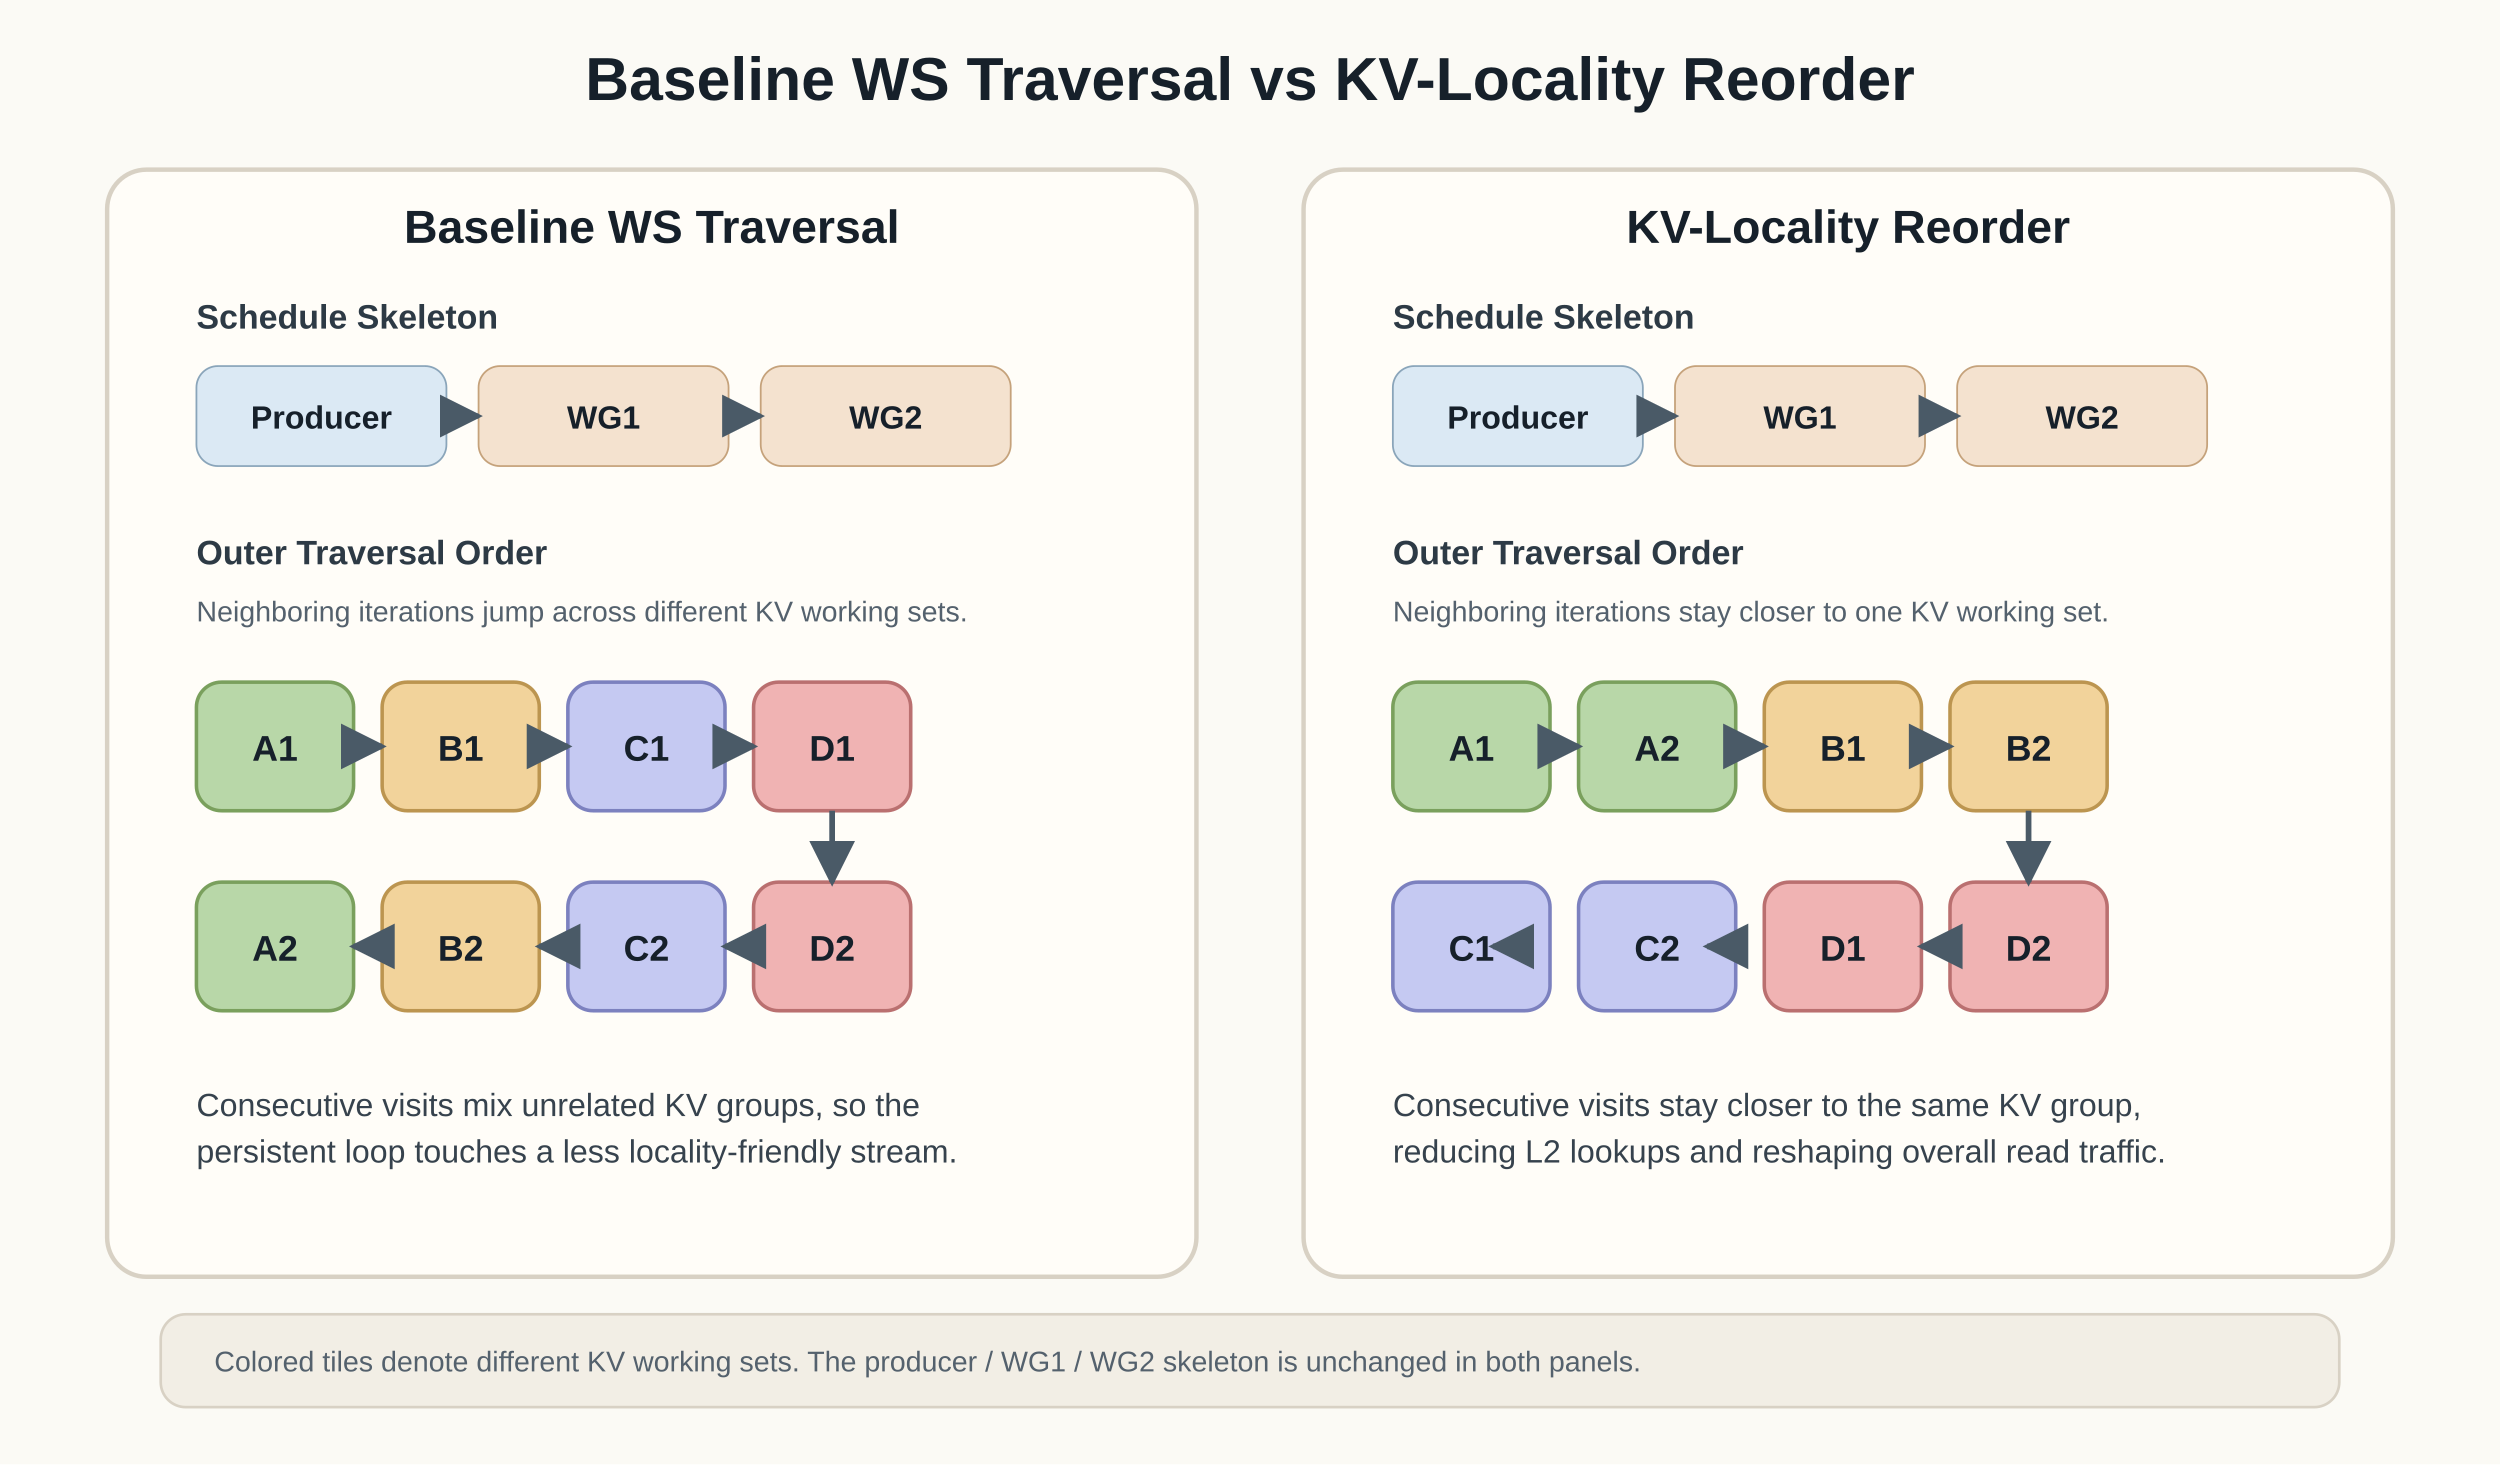
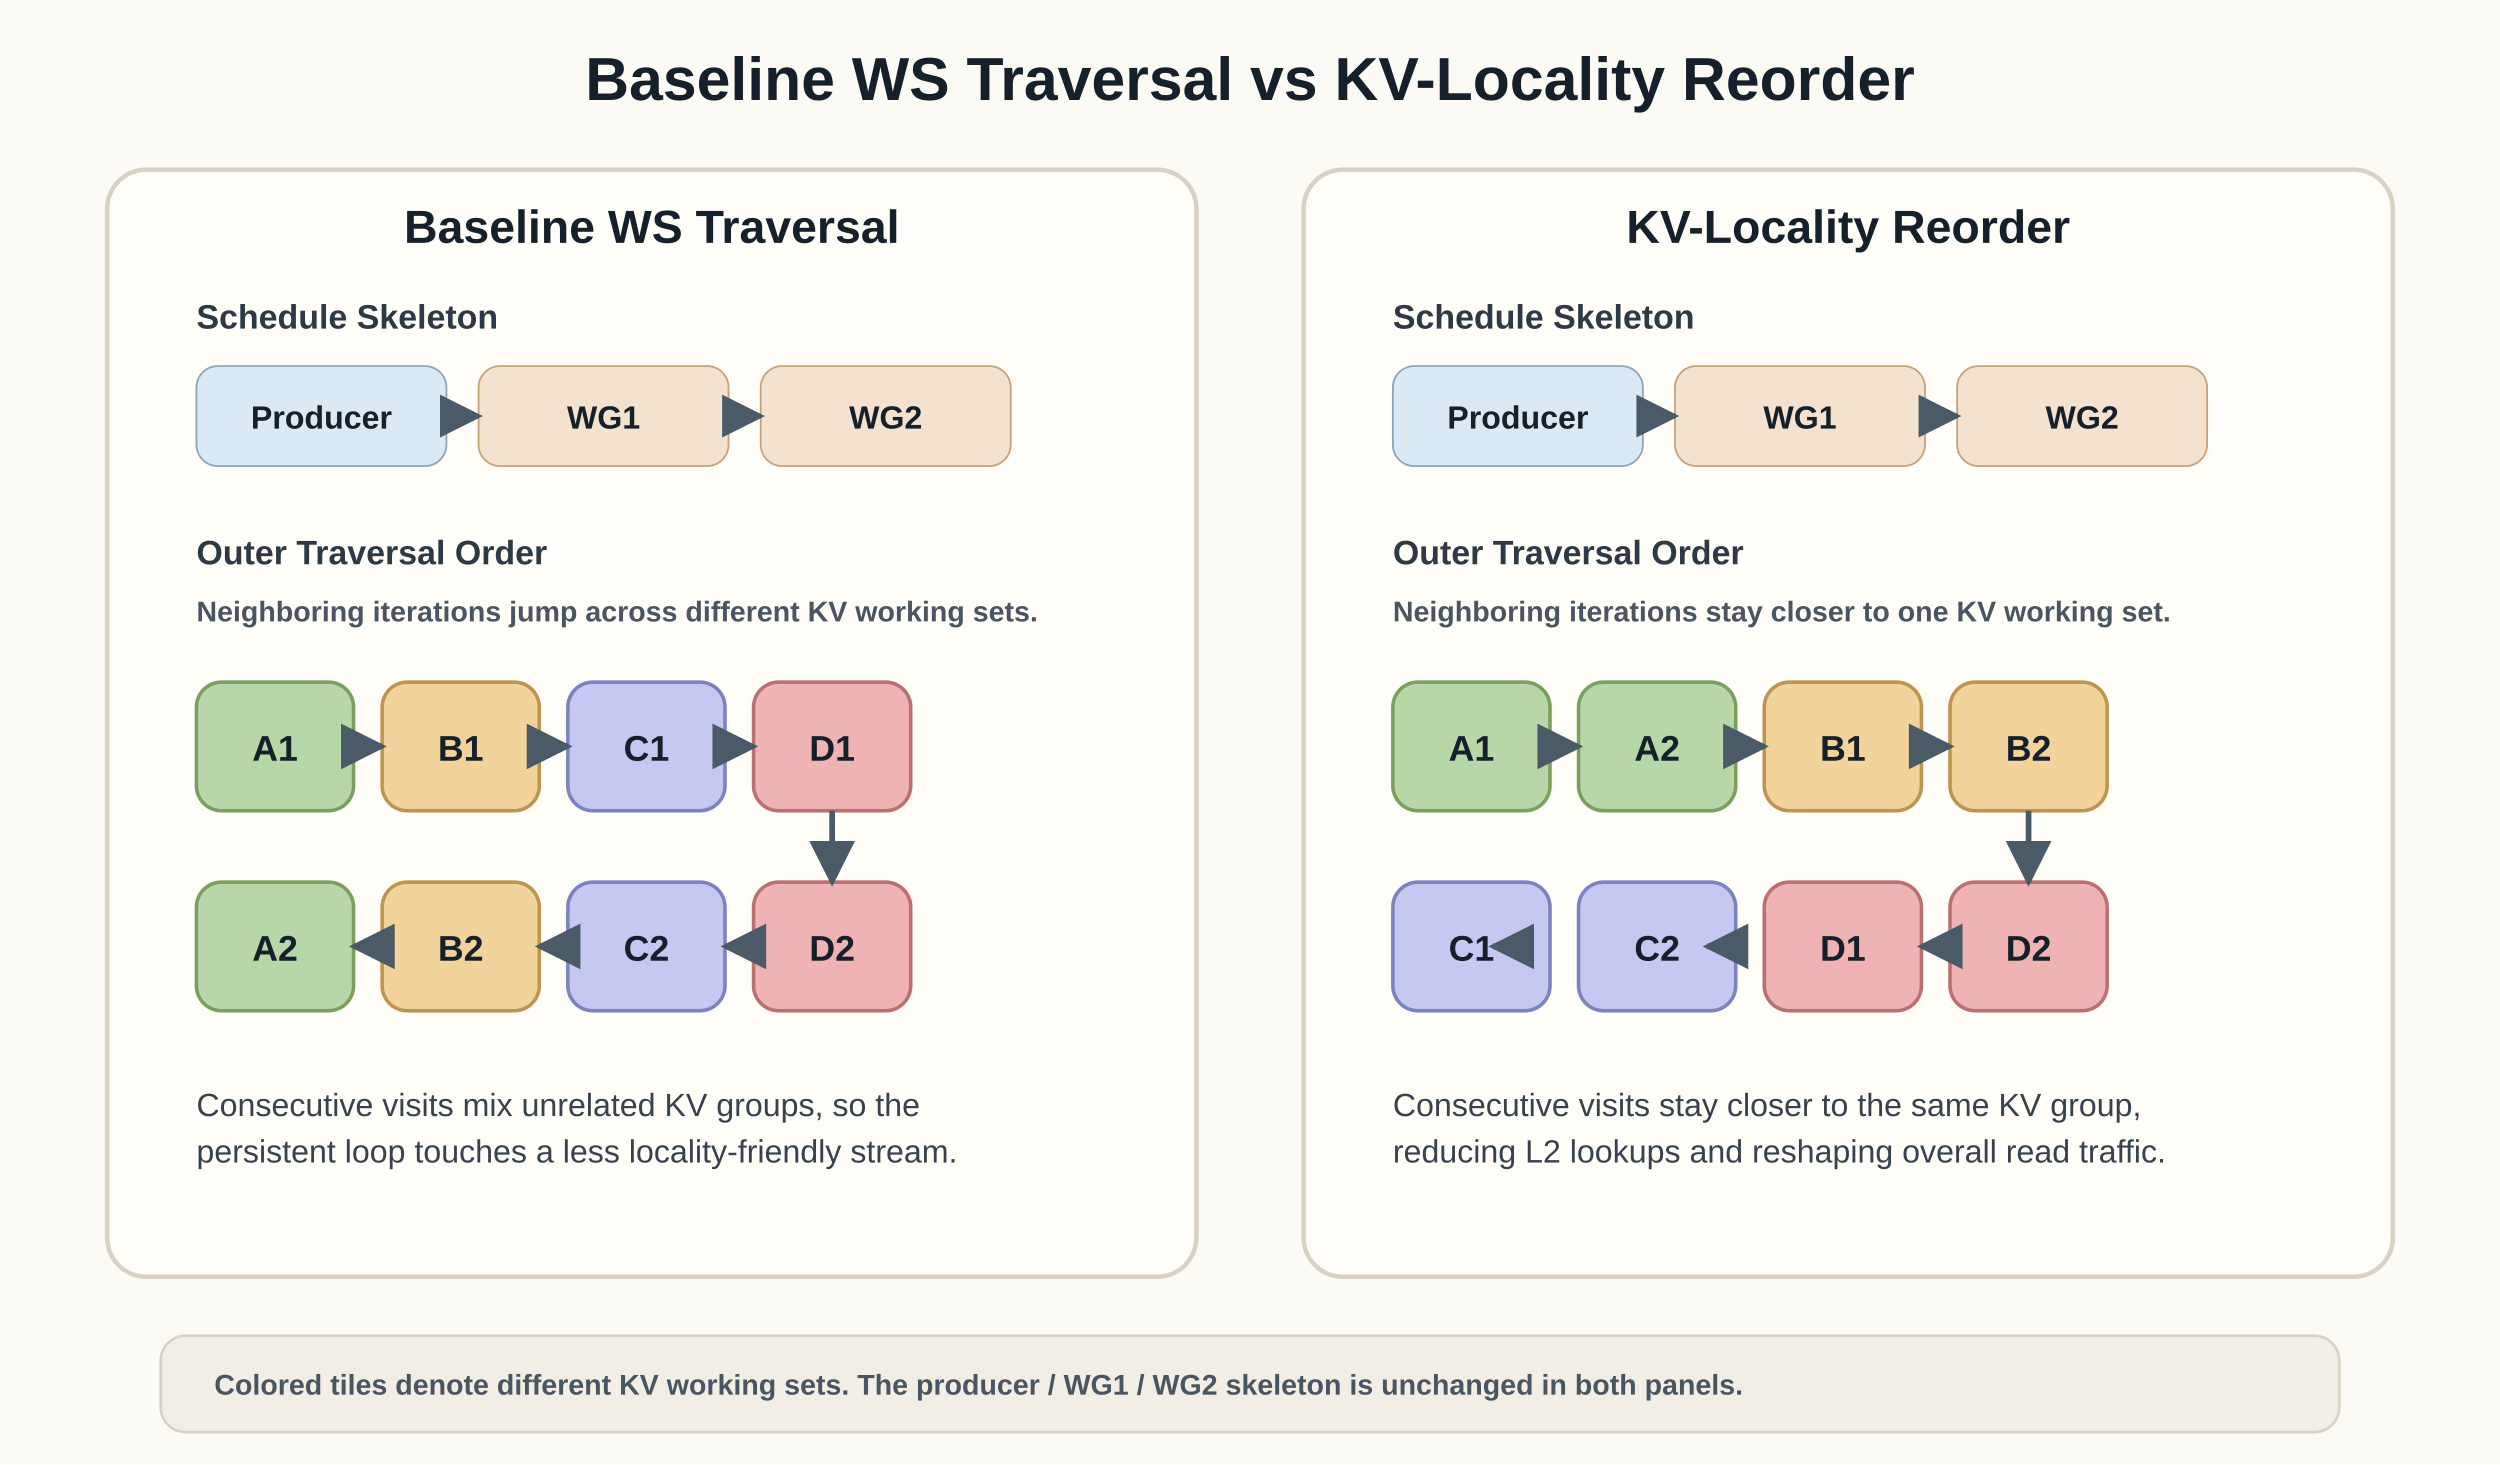
<svg xmlns="http://www.w3.org/2000/svg" width="1400" height="820" viewBox="0 0 1400 820">
  <defs>
    <style>
      .title { font: 700 34px Arial, sans-serif; fill: #16202a; }
      .panel-title { font: 700 26px Arial, sans-serif; fill: #16202a; }
      .label { font: 600 19px Arial, sans-serif; fill: #2d3a45; }
      .body { font: 18px Arial, sans-serif; fill: #36424d; }
-       .small { font: 16px Arial, sans-serif; fill: #54616d; }
+       .small { font: 700 16px Arial, sans-serif; fill: #495661; }
      .tiletext { font: 700 20px Arial, sans-serif; fill: #16202a; }
      .sched { font: 700 18px Arial, sans-serif; fill: #16202a; }
    </style>
    <marker id="arrow" viewBox="0 0 10 10" refX="9" refY="5" markerWidth="8" markerHeight="8" orient="auto-start-reverse">
      <path d="M 0 0 L 10 5 L 0 10 z" fill="#4a5a67" />
    </marker>
  </defs>
  <rect x="0" y="0" width="1400" height="820" fill="#fbfaf5" />
  <text x="700" y="56" text-anchor="middle" class="title">Baseline WS Traversal vs KV-Locality Reorder</text>
  <rect x="60" y="95" width="610" height="620" rx="22" fill="#fffdf8" stroke="#d8d1c4" stroke-width="2.5" />
  <rect x="730" y="95" width="610" height="620" rx="22" fill="#fffdf8" stroke="#d8d1c4" stroke-width="2.5" />
  <text x="365" y="136" text-anchor="middle" class="panel-title">Baseline WS Traversal</text>
  <text x="1035" y="136" text-anchor="middle" class="panel-title">KV-Locality Reorder</text>
  <text x="110" y="184" class="label">Schedule Skeleton</text>
  <text x="780" y="184" class="label">Schedule Skeleton</text>
  <rect x="110" y="205" width="140" height="56" rx="12" fill="#dbe9f4" stroke="#8aa5ba" />
  <rect x="268" y="205" width="140" height="56" rx="12" fill="#f4e2cf" stroke="#c5a27b" />
  <rect x="426" y="205" width="140" height="56" rx="12" fill="#f4e2cf" stroke="#c5a27b" />
  <text x="180" y="240" text-anchor="middle" class="sched">Producer</text>
  <text x="338" y="240" text-anchor="middle" class="sched">WG1</text>
  <text x="496" y="240" text-anchor="middle" class="sched">WG2</text>
  <line x1="250" y1="233" x2="268" y2="233" stroke="#6b7b88" stroke-width="3" marker-end="url(#arrow)" />
  <line x1="408" y1="233" x2="426" y2="233" stroke="#6b7b88" stroke-width="3" marker-end="url(#arrow)" />
  <rect x="780" y="205" width="140" height="56" rx="12" fill="#dbe9f4" stroke="#8aa5ba" />
  <rect x="938" y="205" width="140" height="56" rx="12" fill="#f4e2cf" stroke="#c5a27b" />
  <rect x="1096" y="205" width="140" height="56" rx="12" fill="#f4e2cf" stroke="#c5a27b" />
  <text x="850" y="240" text-anchor="middle" class="sched">Producer</text>
  <text x="1008" y="240" text-anchor="middle" class="sched">WG1</text>
  <text x="1166" y="240" text-anchor="middle" class="sched">WG2</text>
  <line x1="920" y1="233" x2="938" y2="233" stroke="#6b7b88" stroke-width="3" marker-end="url(#arrow)" />
  <line x1="1078" y1="233" x2="1096" y2="233" stroke="#6b7b88" stroke-width="3" marker-end="url(#arrow)" />
  <text x="110" y="316" class="label">Outer Traversal Order</text>
  <text x="780" y="316" class="label">Outer Traversal Order</text>
  <text x="110" y="348" class="small">Neighboring iterations jump across different KV working sets.</text>
  <text x="780" y="348" class="small">Neighboring iterations stay closer to one KV working set.</text>
  <rect x="110" y="382" width="88" height="72" rx="14" fill="#b8d7a8" stroke="#7aa05d" stroke-width="2" />
  <rect x="214" y="382" width="88" height="72" rx="14" fill="#f2d39b" stroke="#bc9550" stroke-width="2" />
  <rect x="318" y="382" width="88" height="72" rx="14" fill="#c5c9f2" stroke="#7c81bf" stroke-width="2" />
  <rect x="422" y="382" width="88" height="72" rx="14" fill="#f0b3b3" stroke="#ba7070" stroke-width="2" />
  <rect x="110" y="494" width="88" height="72" rx="14" fill="#b8d7a8" stroke="#7aa05d" stroke-width="2" />
  <rect x="214" y="494" width="88" height="72" rx="14" fill="#f2d39b" stroke="#bc9550" stroke-width="2" />
  <rect x="318" y="494" width="88" height="72" rx="14" fill="#c5c9f2" stroke="#7c81bf" stroke-width="2" />
  <rect x="422" y="494" width="88" height="72" rx="14" fill="#f0b3b3" stroke="#ba7070" stroke-width="2" />
  <text x="154" y="426" text-anchor="middle" class="tiletext">A1</text>
  <text x="258" y="426" text-anchor="middle" class="tiletext">B1</text>
  <text x="362" y="426" text-anchor="middle" class="tiletext">C1</text>
  <text x="466" y="426" text-anchor="middle" class="tiletext">D1</text>
  <text x="154" y="538" text-anchor="middle" class="tiletext">A2</text>
  <text x="258" y="538" text-anchor="middle" class="tiletext">B2</text>
  <text x="362" y="538" text-anchor="middle" class="tiletext">C2</text>
  <text x="466" y="538" text-anchor="middle" class="tiletext">D2</text>
  <line x1="198" y1="418" x2="214" y2="418" stroke="#4a5a67" stroke-width="3.2" marker-end="url(#arrow)" />
  <line x1="302" y1="418" x2="318" y2="418" stroke="#4a5a67" stroke-width="3.2" marker-end="url(#arrow)" />
  <line x1="406" y1="418" x2="422" y2="418" stroke="#4a5a67" stroke-width="3.2" marker-end="url(#arrow)" />
  <line x1="466" y1="454" x2="466" y2="494" stroke="#4a5a67" stroke-width="3.2" marker-end="url(#arrow)" />
  <line x1="422" y1="530" x2="406" y2="530" stroke="#4a5a67" stroke-width="3.2" marker-end="url(#arrow)" />
  <line x1="318" y1="530" x2="302" y2="530" stroke="#4a5a67" stroke-width="3.2" marker-end="url(#arrow)" />
  <line x1="214" y1="530" x2="198" y2="530" stroke="#4a5a67" stroke-width="3.2" marker-end="url(#arrow)" />
  <text x="110" y="625" class="body">Consecutive visits mix unrelated KV groups, so the</text>
  <text x="110" y="651" class="body">persistent loop touches a less locality-friendly stream.</text>
  <rect x="780" y="382" width="88" height="72" rx="14" fill="#b8d7a8" stroke="#7aa05d" stroke-width="2" />
  <rect x="884" y="382" width="88" height="72" rx="14" fill="#b8d7a8" stroke="#7aa05d" stroke-width="2" />
  <rect x="988" y="382" width="88" height="72" rx="14" fill="#f2d39b" stroke="#bc9550" stroke-width="2" />
  <rect x="1092" y="382" width="88" height="72" rx="14" fill="#f2d39b" stroke="#bc9550" stroke-width="2" />
  <rect x="780" y="494" width="88" height="72" rx="14" fill="#c5c9f2" stroke="#7c81bf" stroke-width="2" />
  <rect x="884" y="494" width="88" height="72" rx="14" fill="#c5c9f2" stroke="#7c81bf" stroke-width="2" />
  <rect x="988" y="494" width="88" height="72" rx="14" fill="#f0b3b3" stroke="#ba7070" stroke-width="2" />
  <rect x="1092" y="494" width="88" height="72" rx="14" fill="#f0b3b3" stroke="#ba7070" stroke-width="2" />
  <text x="824" y="426" text-anchor="middle" class="tiletext">A1</text>
  <text x="928" y="426" text-anchor="middle" class="tiletext">A2</text>
  <text x="1032" y="426" text-anchor="middle" class="tiletext">B1</text>
  <text x="1136" y="426" text-anchor="middle" class="tiletext">B2</text>
  <text x="824" y="538" text-anchor="middle" class="tiletext">C1</text>
  <text x="928" y="538" text-anchor="middle" class="tiletext">C2</text>
  <text x="1032" y="538" text-anchor="middle" class="tiletext">D1</text>
  <text x="1136" y="538" text-anchor="middle" class="tiletext">D2</text>
  <line x1="868" y1="418" x2="884" y2="418" stroke="#4a5a67" stroke-width="3.2" marker-end="url(#arrow)" />
  <line x1="972" y1="418" x2="988" y2="418" stroke="#4a5a67" stroke-width="3.2" marker-end="url(#arrow)" />
  <line x1="1076" y1="418" x2="1092" y2="418" stroke="#4a5a67" stroke-width="3.2" marker-end="url(#arrow)" />
  <line x1="1136" y1="454" x2="1136" y2="494" stroke="#4a5a67" stroke-width="3.2" marker-end="url(#arrow)" />
  <line x1="1092" y1="530" x2="1076" y2="530" stroke="#4a5a67" stroke-width="3.2" marker-end="url(#arrow)" />
  <line x1="972" y1="530" x2="956" y2="530" stroke="#4a5a67" stroke-width="3.2" marker-end="url(#arrow)" />
  <line x1="852" y1="530" x2="836" y2="530" stroke="#4a5a67" stroke-width="3.2" marker-end="url(#arrow)" />
  <text x="780" y="625" class="body">Consecutive visits stay closer to the same KV group,</text>
  <text x="780" y="651" class="body">reducing L2 lookups and reshaping overall read traffic.</text>
-   <rect x="90" y="736" width="1220" height="52" rx="14" fill="#f2eee5" stroke="#d8d1c4" stroke-width="1.5" />
-   <text x="120" y="768" class="small">Colored tiles denote different KV working sets. The producer / WG1 / WG2 skeleton is unchanged in both panels.</text>
+   <rect x="90" y="748" width="1220" height="54" rx="14" fill="#f2eee5" stroke="#d8d1c4" stroke-width="1.5" />
+   <text x="120" y="781" class="small">Colored tiles denote different KV working sets. The producer / WG1 / WG2 skeleton is unchanged in both panels.</text>
</svg>
